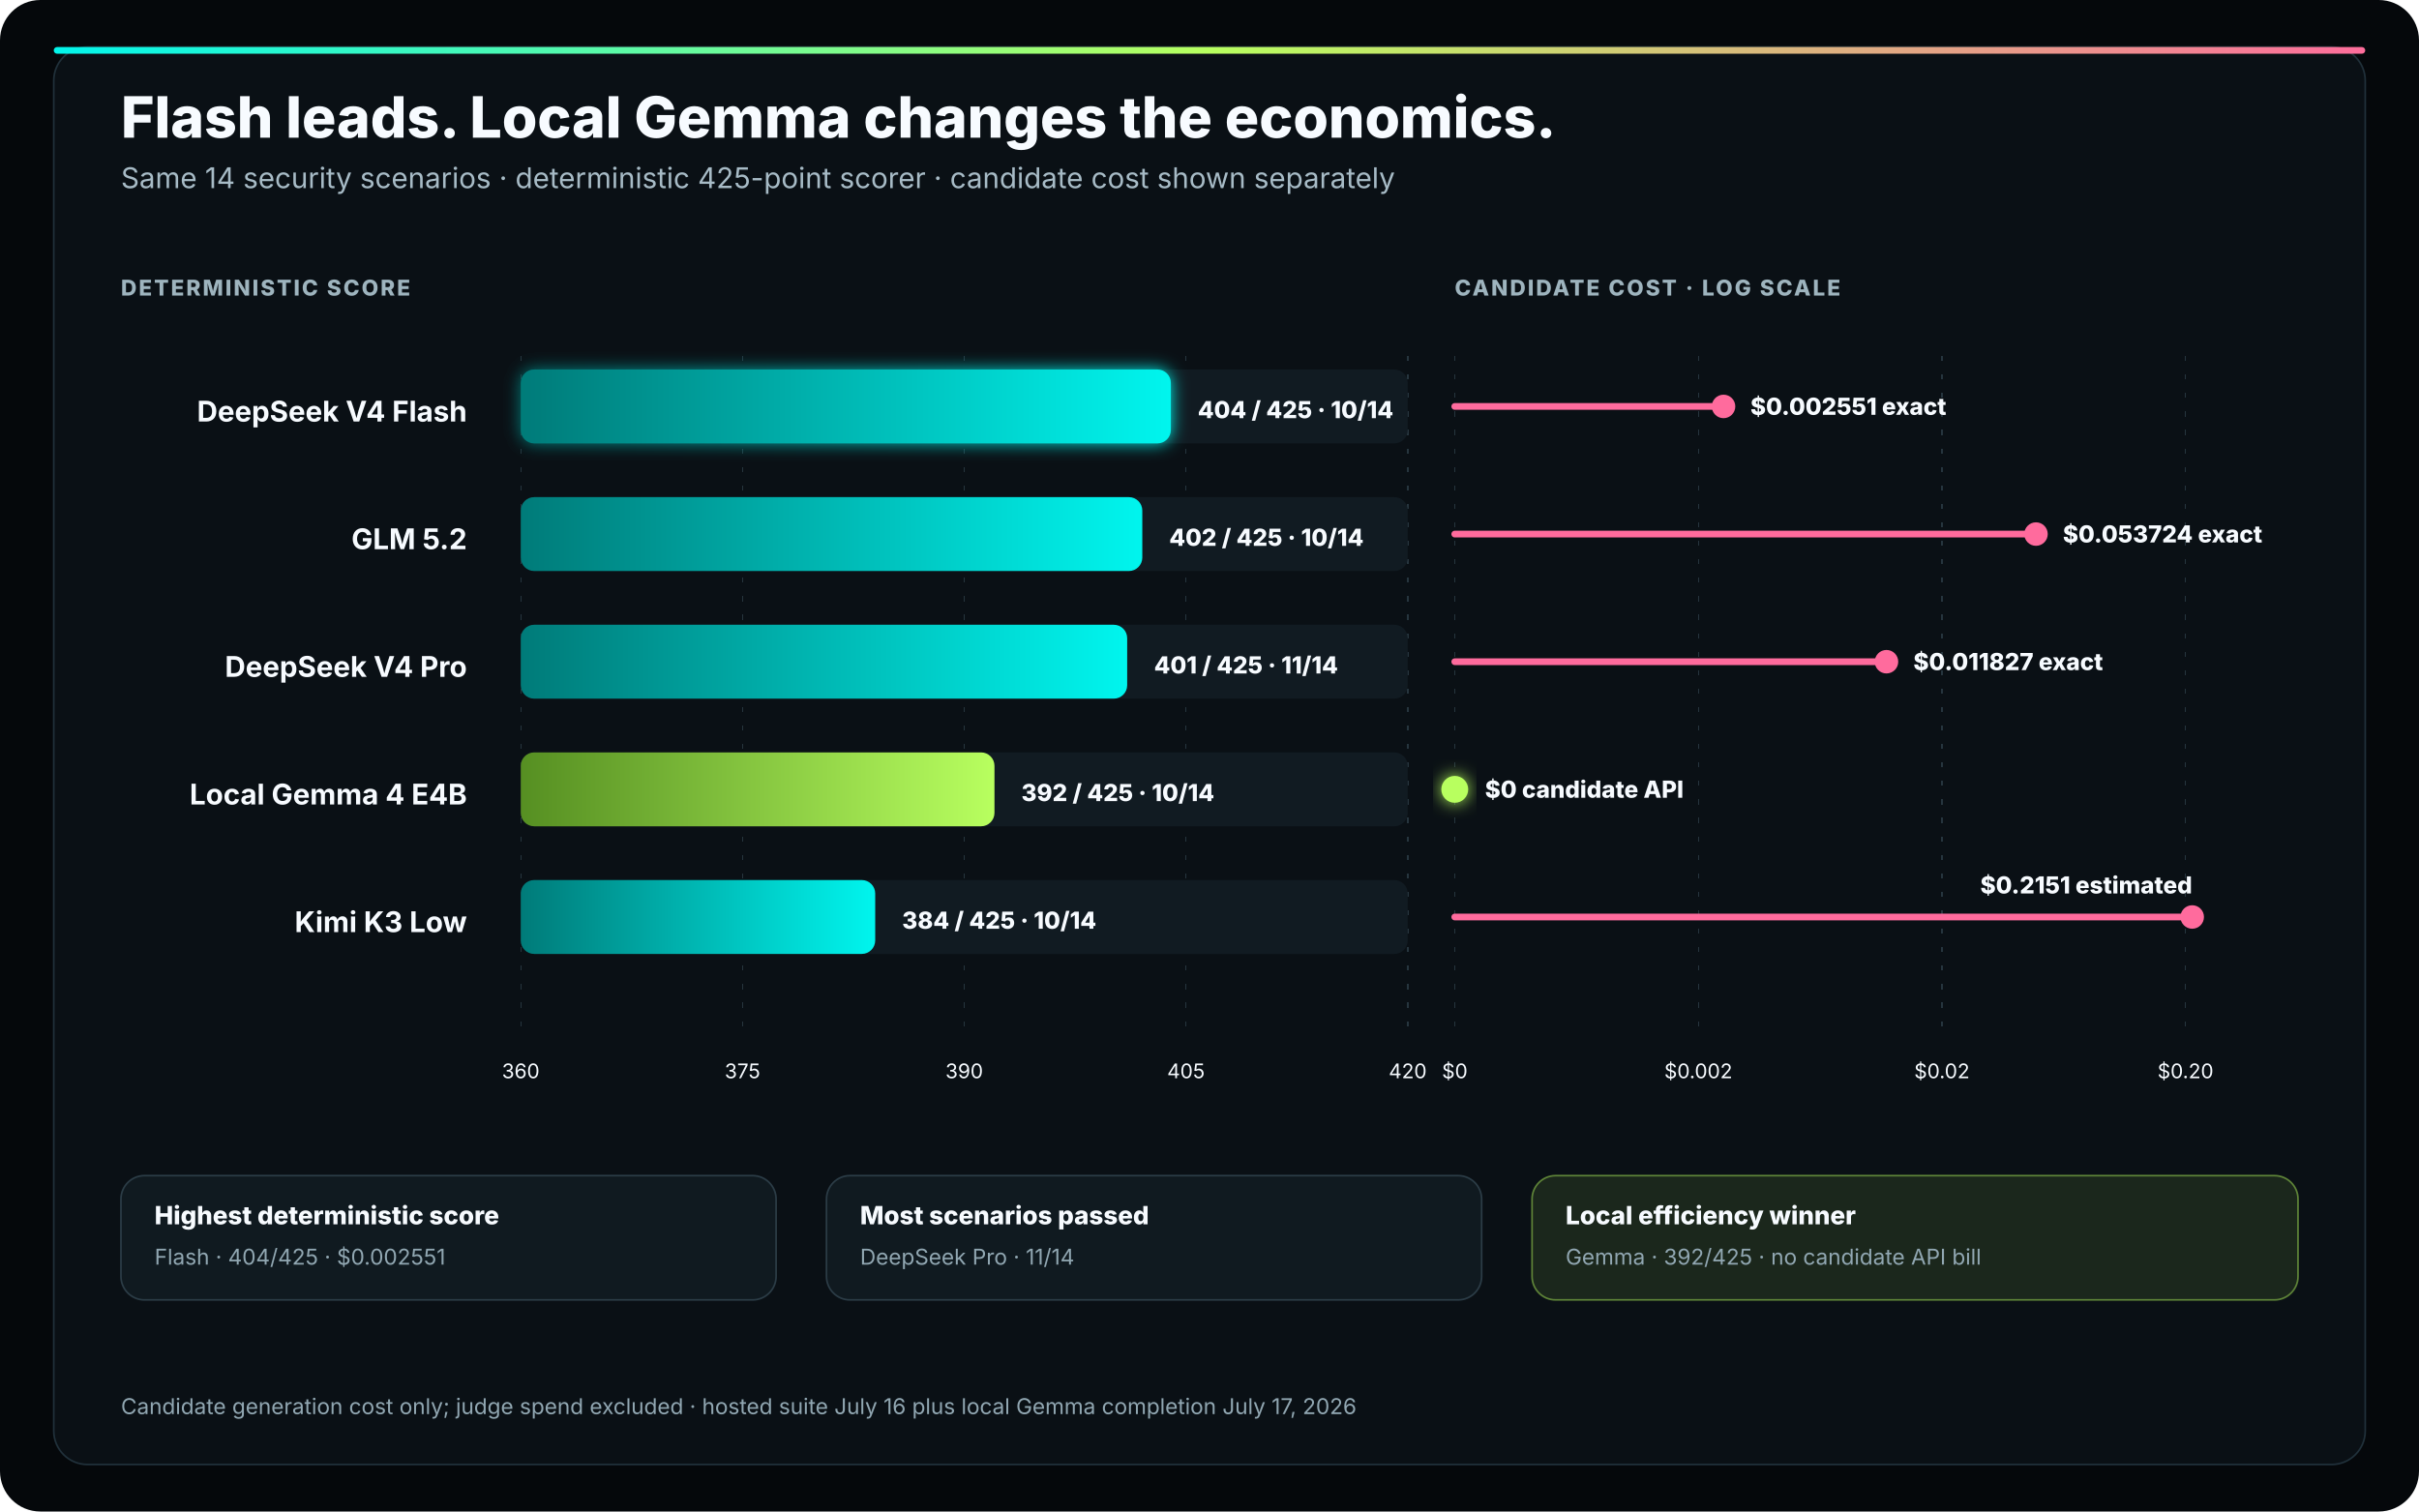
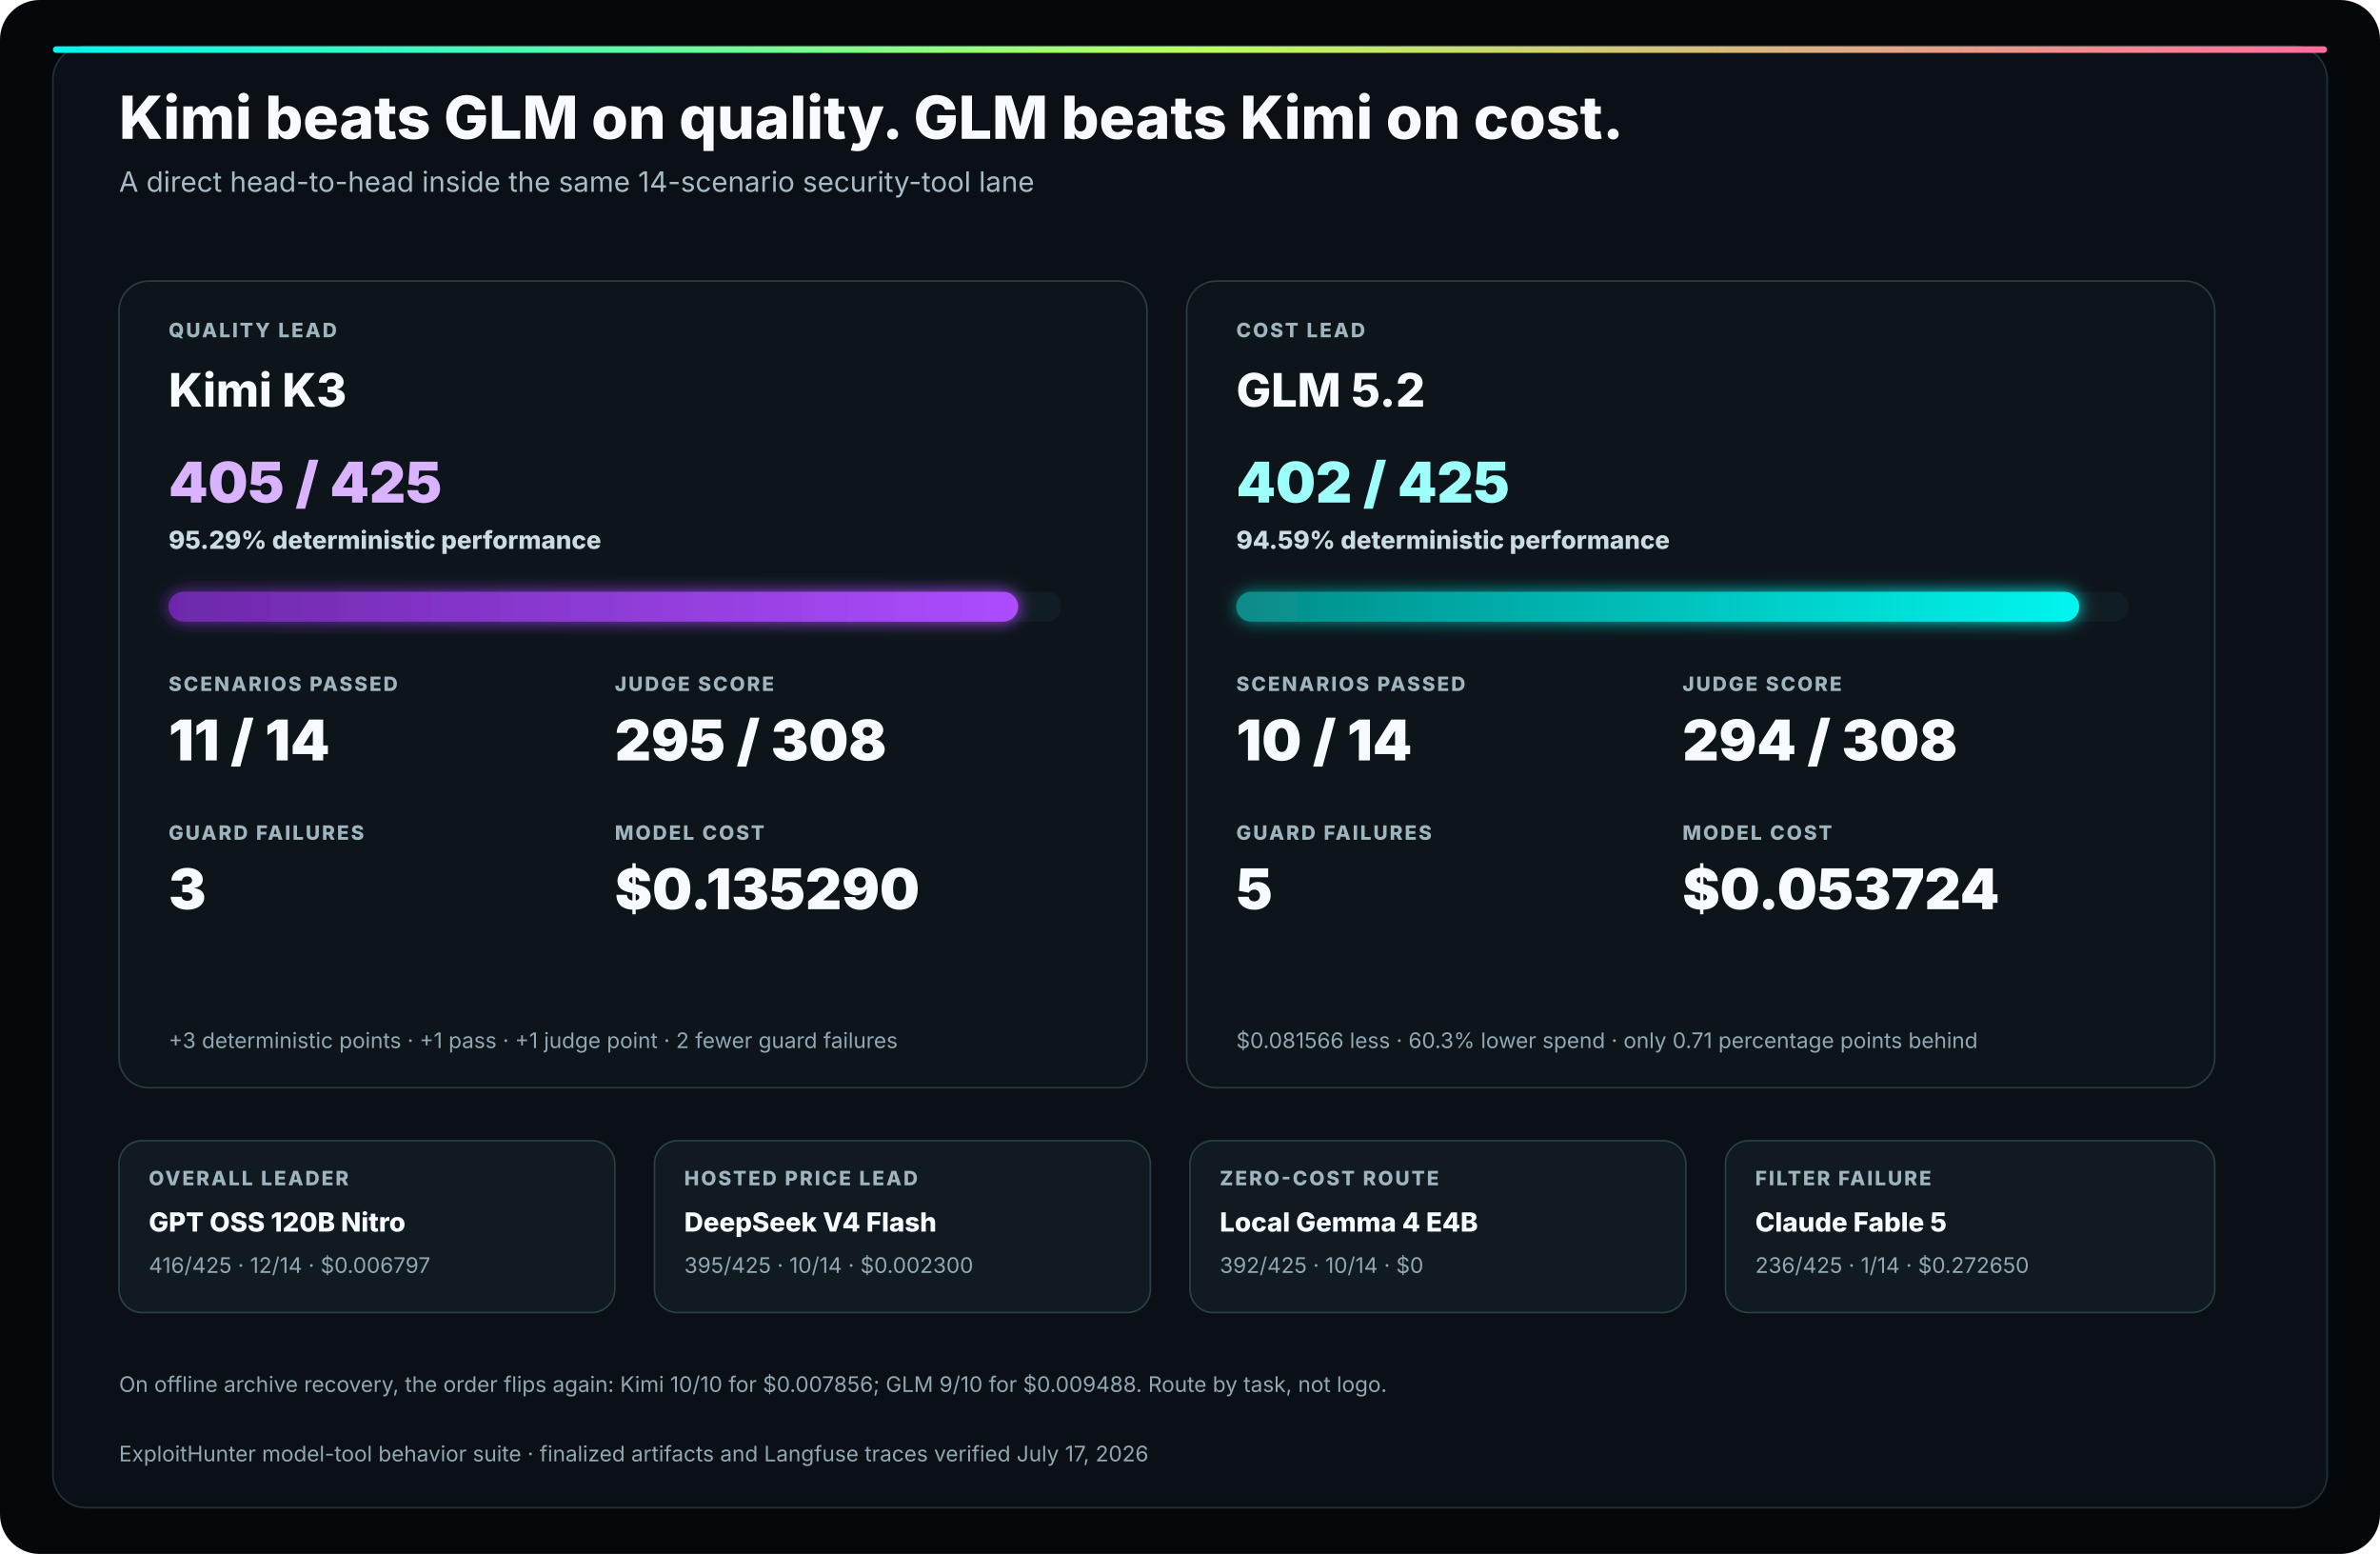
- <svg xmlns="http://www.w3.org/2000/svg" viewBox="0 0 1440 900" role="img" aria-labelledby="title desc">
+ <svg xmlns="http://www.w3.org/2000/svg" viewBox="0 0 1440 940" role="img" aria-labelledby="title desc">
  <defs>
-     <linearGradient id="topRule" x1="0" x2="1">
+     <linearGradient id="rule" x1="0" x2="1">
      <stop stop-color="#00f5ee" />
      <stop offset=".5" stop-color="#b8ff5f" />
      <stop offset="1" stop-color="#ff6b9d" />
    </linearGradient>
-     <linearGradient id="scoreBar" x1="0" x2="1">
-       <stop stop-color="#007b79" />
+     <linearGradient id="kimi" x1="0" x2="1">
+       <stop stop-color="#6d28aa" />
+       <stop offset="1" stop-color="#ad4dff" />
+     </linearGradient>
+     <linearGradient id="glm" x1="0" x2="1">
+       <stop stop-color="#078b88" />
      <stop offset="1" stop-color="#00f5ee" />
    </linearGradient>
-     <linearGradient id="localBar" x1="0" x2="1">
-       <stop stop-color="#568f22" />
-       <stop offset="1" stop-color="#b8ff5f" />
-     </linearGradient>
-     <filter id="glow" x="-30%" y="-60%" width="160%" height="220%">
+     <filter id="glow" x="-40%" y="-80%" width="180%" height="260%">
      <feGaussianBlur stdDeviation="5" result="b" />
      <feMerge>
        <feMergeNode in="b" />
        <feMergeNode in="SourceGraphic" />
      </feMerge>
    </filter>
    <style>
-       text{font-family:ui-sans-serif,system-ui,-apple-system,BlinkMacSystemFont,"Segoe UI",sans-serif;fill:#f7fbff}.title{font-size:34px;font-weight:800}.sub{font-size:17px;fill:#a7bbc6}.panel{font-size:13px;font-weight:800;letter-spacing:1.2px;fill:#9eb4be}.label{font-size:17px;font-weight:740}.value{font-size:14px;font-weight:760;font-variant-numeric:tabular-nums}.tick{font-size:12px;fill:#8196a1;font-variant-numeric:tabular-nums}.note{font-size:13px;fill:#91a7b2}.grid{stroke:#26353e;stroke-width:.75;stroke-dasharray:3 8;shape-rendering:crispEdges}.track{fill:#111b22}.score{fill:url(#scoreBar)}.local{fill:url(#localBar)}.costLine{stroke:#ff6b9d;stroke-width:4;stroke-linecap:round}.costDot{fill:#ff6b9d}.zeroDot{fill:#b8ff5f}.chip{fill:#101a20;stroke:#2b3c46}.chipLocal{fill:#b8ff5f;fill-opacity:.1;stroke:#b8ff5f;stroke-opacity:.45}
+       text{font-family:ui-sans-serif,system-ui,-apple-system,BlinkMacSystemFont,"Segoe UI",sans-serif;fill:#f7fbff}.title{font-size:36px;font-weight:820}.sub{font-size:17px;fill:#a7bbc6}.model{font-size:28px;font-weight:830}.eyebrow{font-size:12px;font-weight:820;letter-spacing:1.15px;fill:#9eb4be}.metric{font-size:15px;font-weight:760;fill:#cbdbe2}.big{font-size:34px;font-weight:860;font-variant-numeric:tabular-nums}.small{font-size:13px;fill:#91a7b2}.panel{fill:#0d151b;stroke:#293b45}.track{fill:#111d24}.kimi{fill:url(#kimi)}.glm{fill:url(#glm)}.lime{fill:#dfffc0}.cyan{fill:#9cfff9}.purple{fill:#d9b3ff}.note{font-size:13px;fill:#91a7b2}.chip{fill:#101a20;stroke:#2b3e49}
    </style>
  </defs>
-   <rect width="1440" height="900" rx="24" fill="#05080b" />
-   <rect x="32" y="28" width="1376" height="844" rx="20" fill="#0a1015" stroke="#20303a" />
-   <rect x="32" y="28" width="1376" height="4" rx="2" fill="url(#topRule)" />
-   <text class="title" x="72" y="82">Flash leads. Local Gemma changes the economics.</text>
-   <text class="sub" x="72" y="112">Same 14 security scenarios · deterministic 425-point scorer · candidate cost shown separately</text>
-   <text class="panel" x="72" y="176">DETERMINISTIC SCORE</text>
-   <text class="panel" x="866" y="176">CANDIDATE COST · LOG SCALE</text>
-   <g transform="translate(310 212)">
-     <g class="grid">
-       <line x1="0" y1="0" x2="0" y2="400" />
-       <line x1="132" y1="0" x2="132" y2="400" />
-       <line x1="264" y1="0" x2="264" y2="400" />
-       <line x1="396" y1="0" x2="396" y2="400" />
-       <line x1="528" y1="0" x2="528" y2="400" />
+   <rect width="1440" height="940" rx="24" fill="#05080b" />
+   <rect x="32" y="28" width="1376" height="884" rx="20" fill="#0a1015" stroke="#20303a" />
+   <rect x="32" y="28" width="1376" height="4" rx="2" fill="url(#rule)" />
+   <text class="title" x="72" y="84">Kimi beats GLM on quality. GLM beats Kimi on cost.</text>
+   <text class="sub" x="72" y="116">A direct head-to-head inside the same 14-scenario security-tool lane</text>
+   <g transform="translate(72 170)">
+     <rect class="panel" width="622" height="488" rx="18" />
+     <rect class="panel" x="646" width="622" height="488" rx="18" />
+     <g transform="translate(30 34)">
+       <text class="eyebrow">QUALITY LEAD</text>
+       <text class="model" y="42" fill="#d9b3ff">Kimi K3</text>
+       <text class="big purple" y="100">405 / 425</text>
+       <text class="metric" y="128">95.29% deterministic performance</text>
+       <rect class="track" y="154" width="540" height="18" rx="9" />
+       <rect class="kimi" y="154" width="514" height="18" rx="9" filter="url(#glow)" />
+       <g transform="translate(0 214)">
+         <text class="eyebrow">SCENARIOS PASSED</text>
+         <text class="big" y="42">11 / 14</text>
+       </g>
+       <g transform="translate(270 214)">
+         <text class="eyebrow">JUDGE SCORE</text>
+         <text class="big" y="42">295 / 308</text>
+       </g>
+       <g transform="translate(0 304)">
+         <text class="eyebrow">GUARD FAILURES</text>
+         <text class="big" y="42">3</text>
+       </g>
+       <g transform="translate(270 304)">
+         <text class="eyebrow">MODEL COST</text>
+         <text class="big" y="42">$0.135290</text>
+       </g>
+       <text class="small" y="430">+3 deterministic points · +1 pass · +1 judge point · 2 fewer guard failures</text>
    </g>
-     <g class="tick" text-anchor="middle">
-       <text x="0" y="430">360</text>
-       <text x="132" y="430">375</text>
-       <text x="264" y="430">390</text>
-       <text x="396" y="430">405</text>
-       <text x="528" y="430">420</text>
-     </g>
-     <g transform="translate(0 8)">
-       <text class="label" x="-32" y="31" text-anchor="end">DeepSeek V4 Flash</text>
-       <rect class="track" width="528" height="44" rx="8" />
-       <rect class="score" width="387" height="44" rx="8" filter="url(#glow)" />
-       <text class="value" x="403" y="29">404 / 425 · 10/14</text>
-     </g>
-     <g transform="translate(0 84)">
-       <text class="label" x="-32" y="31" text-anchor="end">GLM 5.2</text>
-       <rect class="track" width="528" height="44" rx="8" />
-       <rect class="score" width="370" height="44" rx="8" />
-       <text class="value" x="386" y="29">402 / 425 · 10/14</text>
-     </g>
-     <g transform="translate(0 160)">
-       <text class="label" x="-32" y="31" text-anchor="end">DeepSeek V4 Pro</text>
-       <rect class="track" width="528" height="44" rx="8" />
-       <rect class="score" width="361" height="44" rx="8" />
-       <text class="value" x="377" y="29">401 / 425 · 11/14</text>
-     </g>
-     <g transform="translate(0 236)">
-       <text class="label" x="-32" y="31" text-anchor="end">Local Gemma 4 E4B</text>
-       <rect class="track" width="528" height="44" rx="8" />
-       <rect class="local" width="282" height="44" rx="8" />
-       <text class="value" x="298" y="29" fill="#dfffc0">392 / 425 · 10/14</text>
-     </g>
-     <g transform="translate(0 312)">
-       <text class="label" x="-32" y="31" text-anchor="end">Kimi K3 Low</text>
-       <rect class="track" width="528" height="44" rx="8" />
-       <rect class="score" width="211" height="44" rx="8" />
-       <text class="value" x="227" y="29">384 / 425 · 10/14</text>
+     <g transform="translate(676 34)">
+       <text class="eyebrow">COST LEAD</text>
+       <text class="model" y="42" fill="#9cfff9">GLM 5.2</text>
+       <text class="big cyan" y="100">402 / 425</text>
+       <text class="metric" y="128">94.59% deterministic performance</text>
+       <rect class="track" y="154" width="540" height="18" rx="9" />
+       <rect class="glm" y="154" width="510" height="18" rx="9" filter="url(#glow)" />
+       <g transform="translate(0 214)">
+         <text class="eyebrow">SCENARIOS PASSED</text>
+         <text class="big" y="42">10 / 14</text>
+       </g>
+       <g transform="translate(270 214)">
+         <text class="eyebrow">JUDGE SCORE</text>
+         <text class="big" y="42">294 / 308</text>
+       </g>
+       <g transform="translate(0 304)">
+         <text class="eyebrow">GUARD FAILURES</text>
+         <text class="big" y="42">5</text>
+       </g>
+       <g transform="translate(270 304)">
+         <text class="eyebrow">MODEL COST</text>
+         <text class="big" y="42">$0.053724</text>
+       </g>
+       <text class="small" y="430">$0.081566 less · 60.3% lower spend · only 0.71 percentage points behind</text>
    </g>
  </g>
-   <g transform="translate(866 212)">
-     <g class="grid">
-       <line x1="0" y1="0" x2="0" y2="400" />
-       <line x1="145" y1="0" x2="145" y2="400" />
-       <line x1="290" y1="0" x2="290" y2="400" />
-       <line x1="435" y1="0" x2="435" y2="400" />
+   <g transform="translate(72 690)">
+     <rect class="chip" width="300" height="104" rx="14" />
+     <text class="eyebrow" x="18" y="27">OVERALL LEADER</text>
+     <text x="18" y="55" font-size="16" font-weight="800" fill="#dfffc0">GPT OSS 120B Nitro</text>
+     <text class="small" x="18" y="80">416/425 · 12/14 · $0.006797</text>
+     <g transform="translate(324)">
+       <rect class="chip" width="300" height="104" rx="14" />
+       <text class="eyebrow" x="18" y="27">HOSTED PRICE LEAD</text>
+       <text x="18" y="55" font-size="16" font-weight="800" fill="#9cfff9">DeepSeek V4 Flash</text>
+       <text class="small" x="18" y="80">395/425 · 10/14 · $0.002300</text>
    </g>
-     <g class="tick" text-anchor="middle">
-       <text x="0" y="430">$0</text>
-       <text x="145" y="430">$0.002</text>
-       <text x="290" y="430">$0.02</text>
-       <text x="435" y="430">$0.20</text>
+     <g transform="translate(648)">
+       <rect class="chip" width="300" height="104" rx="14" />
+       <text class="eyebrow" x="18" y="27">ZERO-COST ROUTE</text>
+       <text x="18" y="55" font-size="16" font-weight="800" fill="#dfffc0">Local Gemma 4 E4B</text>
+       <text class="small" x="18" y="80">392/425 · 10/14 · $0</text>
    </g>
-     <g transform="translate(0 30)">
-       <line class="costLine" x1="0" x2="160" />
-       <circle class="costDot" cx="160" r="7" />
-       <text class="value" x="176" y="5">$0.002551 exact</text>
-     </g>
-     <g transform="translate(0 106)">
-       <line class="costLine" x1="0" x2="346" />
-       <circle class="costDot" cx="346" r="7" />
-       <text class="value" x="362" y="5">$0.053724 exact</text>
-     </g>
-     <g transform="translate(0 182)">
-       <line class="costLine" x1="0" x2="257" />
-       <circle class="costDot" cx="257" r="7" />
-       <text class="value" x="273" y="5">$0.011827 exact</text>
-     </g>
-     <g transform="translate(0 258)">
-       <circle class="zeroDot" cx="0" r="8" filter="url(#glow)" />
-       <text class="value" x="18" y="5" fill="#dfffc0">$0 candidate API</text>
-     </g>
-     <g transform="translate(0 334)">
-       <line class="costLine" x1="0" x2="439" />
-       <circle class="costDot" cx="439" r="7" />
-       <text class="value" x="439" y="-14" text-anchor="end">$0.2151 estimated</text>
+     <g transform="translate(972)">
+       <rect class="chip" width="296" height="104" rx="14" />
+       <text class="eyebrow" x="18" y="27">FILTER FAILURE</text>
+       <text x="18" y="55" font-size="16" font-weight="800" fill="#ffb1ca">Claude Fable 5</text>
+       <text class="small" x="18" y="80">236/425 · 1/14 · $0.272650</text>
    </g>
  </g>
-   <g transform="translate(72 700)">
-     <rect class="chip" width="390" height="74" rx="14" />
-     <text x="20" y="29" font-size="15" font-weight="780" fill="#9cfff9">Highest deterministic score</text>
-     <text class="note" x="20" y="53">Flash · 404/425 · $0.002551</text>
-     <g transform="translate(420)">
-       <rect class="chip" width="390" height="74" rx="14" />
-       <text x="20" y="29" font-size="15" font-weight="780" fill="#ffb1ca">Most scenarios passed</text>
-       <text class="note" x="20" y="53">DeepSeek Pro · 11/14</text>
-     </g>
-     <g transform="translate(840)">
-       <rect class="chipLocal" width="456" height="74" rx="14" />
-       <text x="20" y="29" font-size="15" font-weight="780" fill="#dfffc0">Local efficiency winner</text>
-       <text class="note" x="20" y="53">Gemma · 392/425 · no candidate API bill</text>
-     </g>
-   </g>
-   <text class="note" x="72" y="842">Candidate generation cost only; judge spend excluded · hosted suite July 16 plus local Gemma completion July 17, 2026</text>
+   <text class="note" x="72" y="842">On offline archive recovery, the order flips again: Kimi 10/10 for $0.007856; GLM 9/10 for $0.009488. Route by task, not logo.</text>
+   <text class="note" x="72" y="884">ExploitHunter model-tool behavior suite · finalized artifacts and Langfuse traces verified July 17, 2026</text>
</svg>
